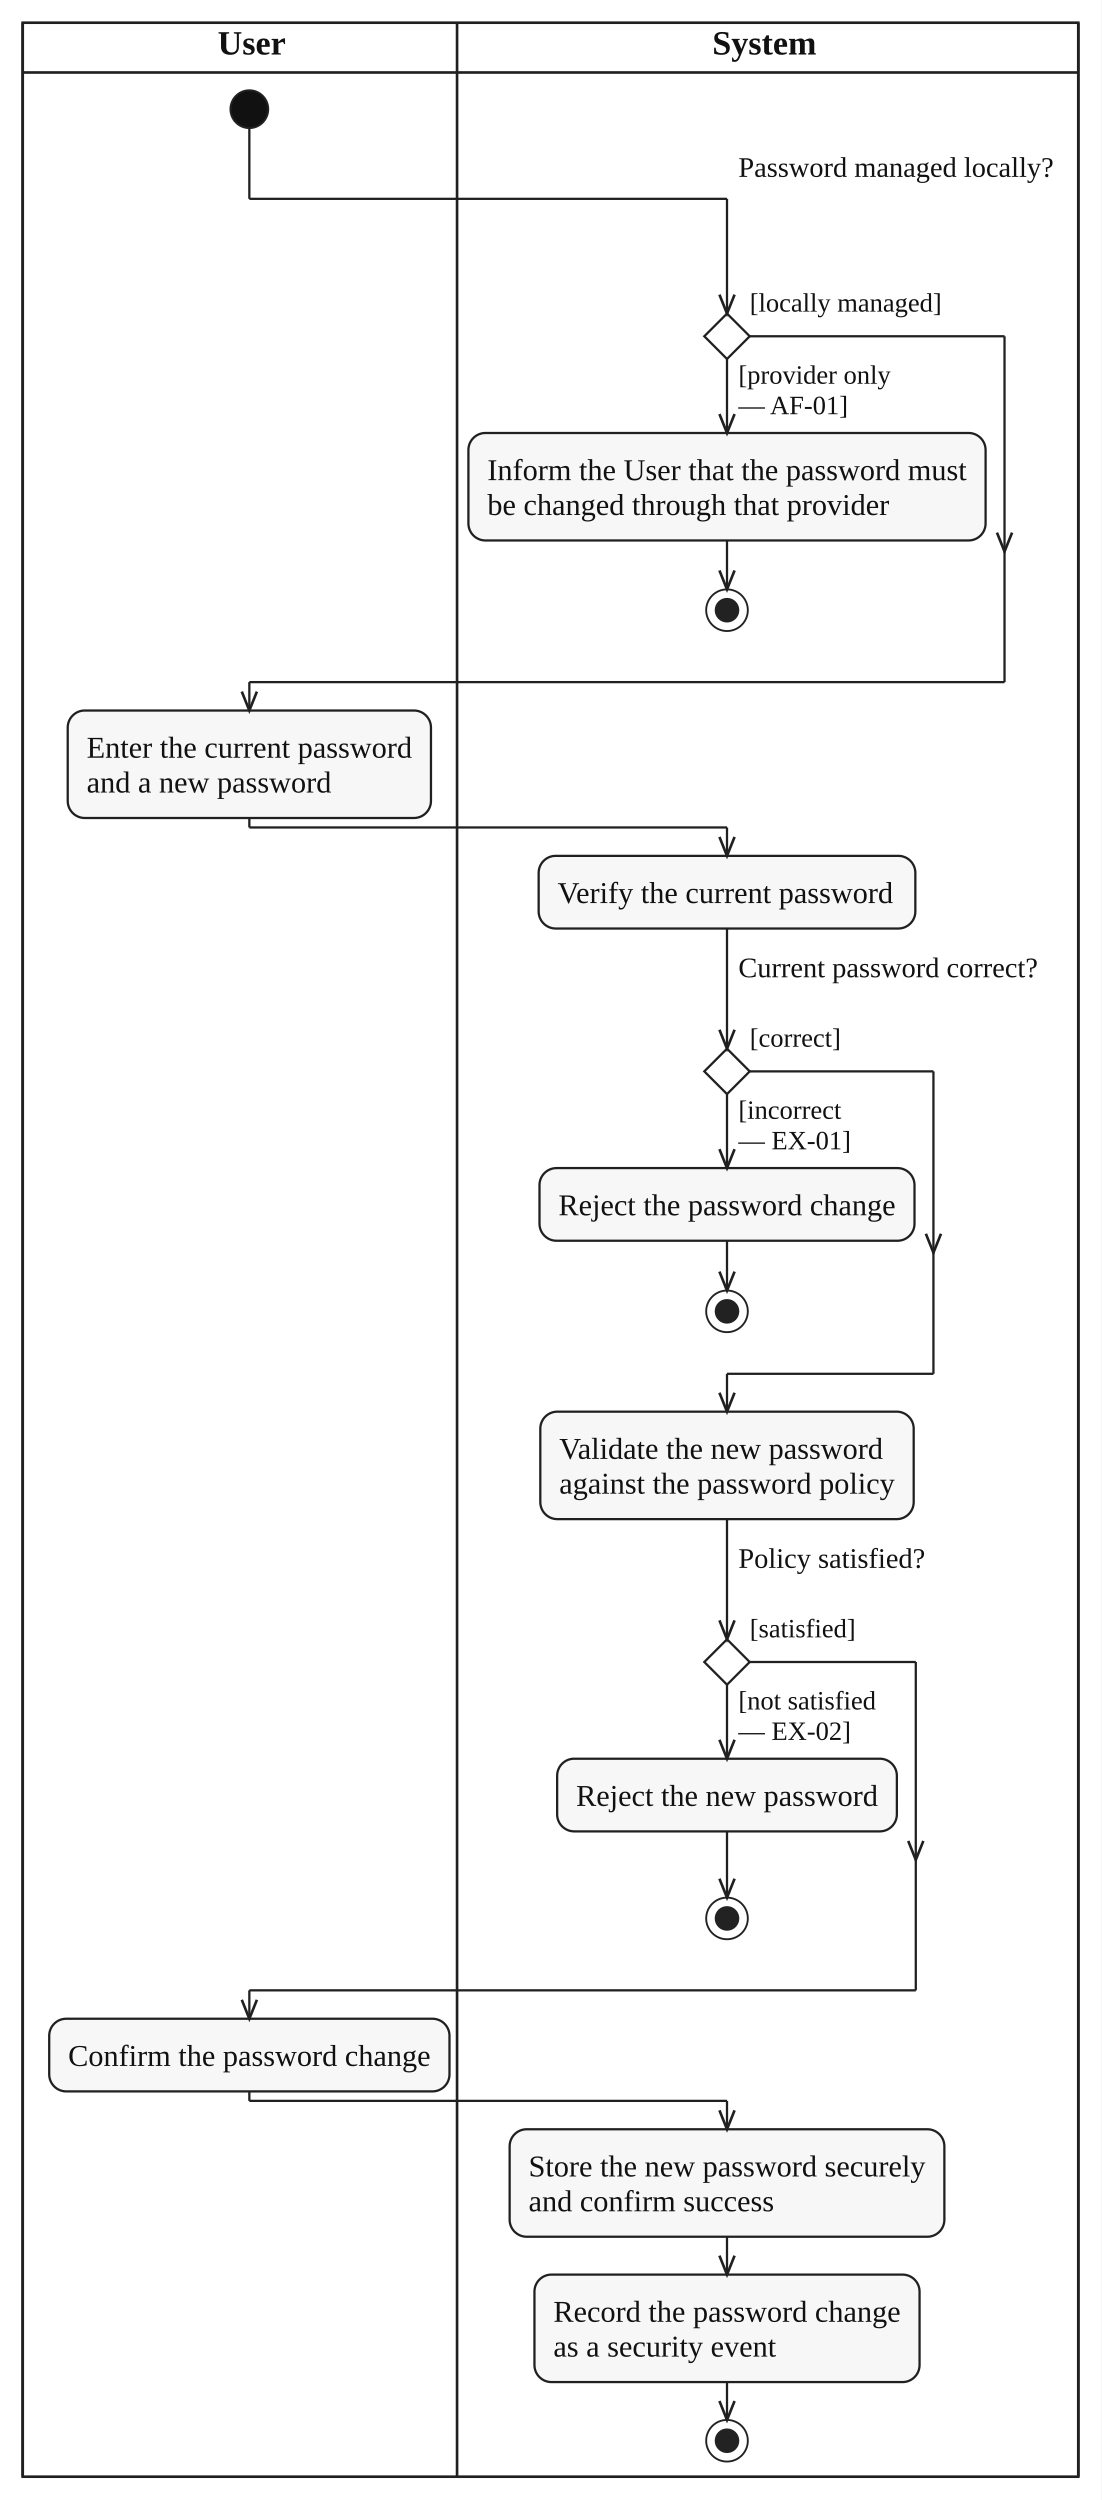
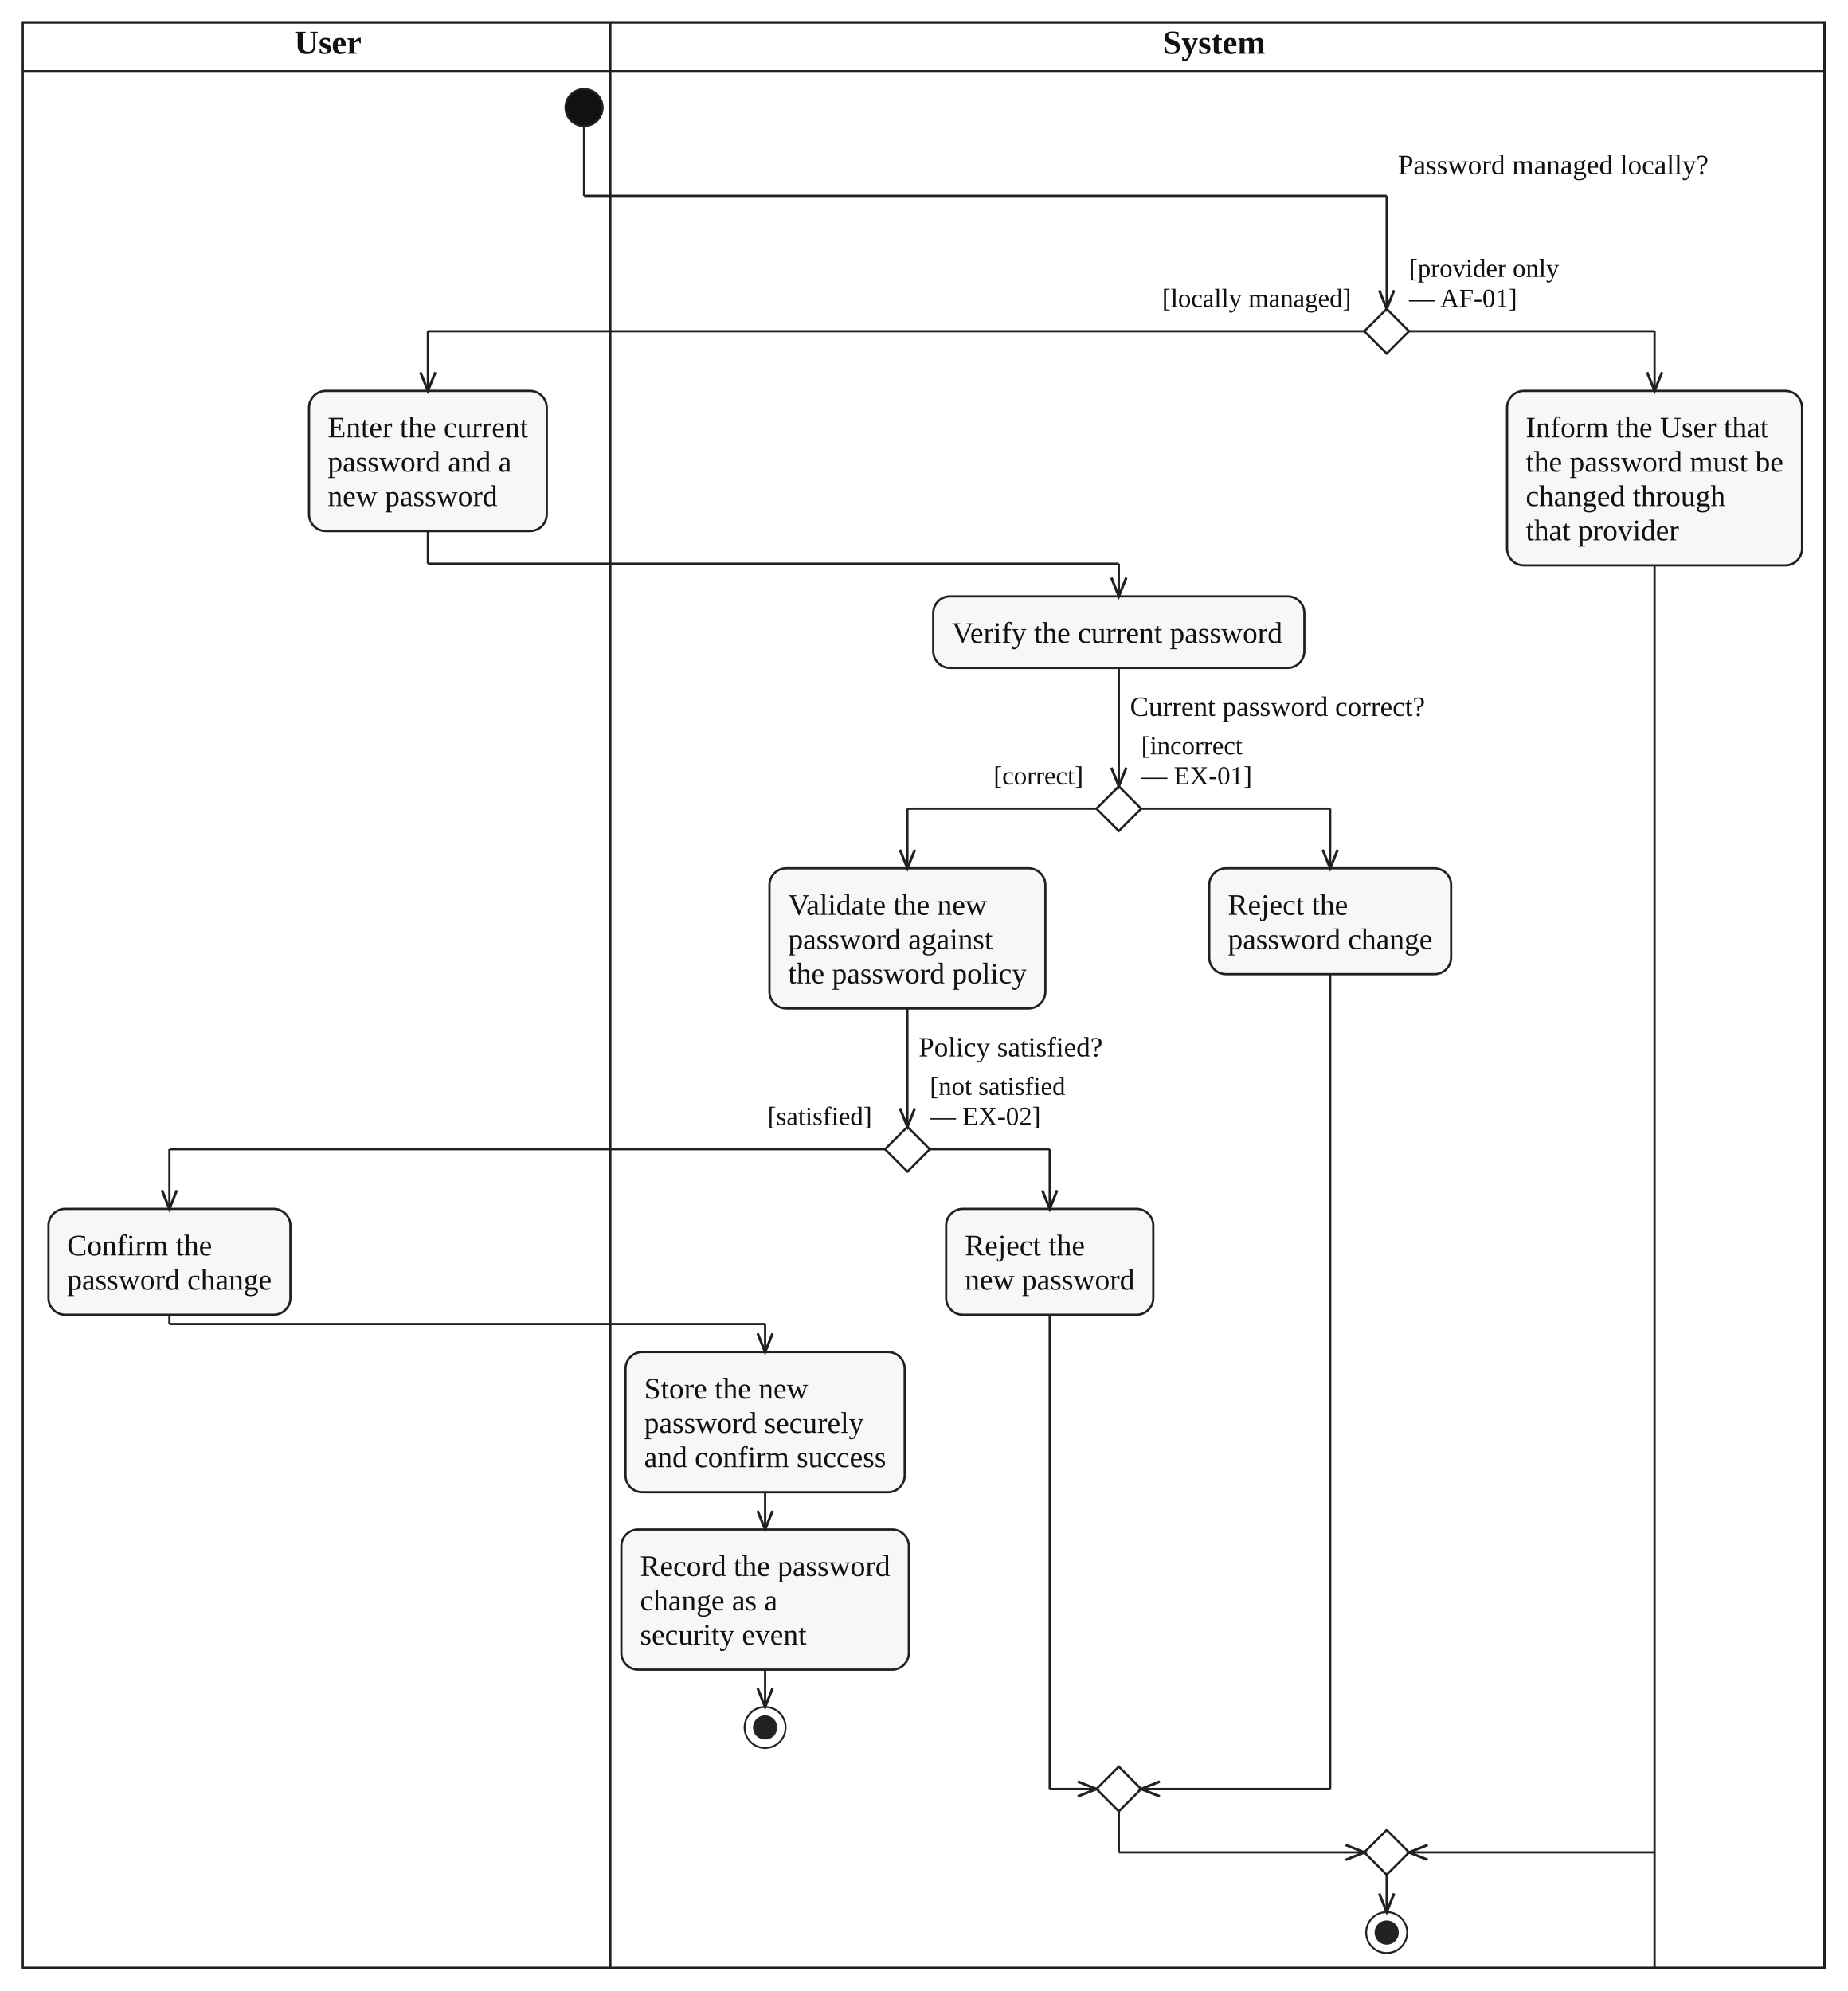
- <svg xmlns="http://www.w3.org/2000/svg" contentStyleType="text/css" height="1321px" preserveAspectRatio="none" style="width:582px;height:1321px;background:#FFFFFF;" version="1.1" viewBox="-5 0.394 582 1321" width="582px" zoomAndPan="magnify" data-pres-formatted="1">
-   <rect id="pres-background" x="-5" y="0.394" width="582" height="1321" fill="#FFFFFF" stroke="none" />
+ <svg xmlns="http://www.w3.org/2000/svg" contentStyleType="text/css" height="1068px" preserveAspectRatio="none" style="width:991px;height:1068px;background:#FFFFFF;" version="1.1" viewBox="-5 0.394 991 1068" width="991px" zoomAndPan="magnify" data-pres-formatted="1">
+   <rect id="pres-background" x="-5" y="0.394" width="991" height="1068" fill="#FFFFFF" stroke="none" />
  <defs />
  <g>
-     <rect fill="#FFFFFF" height="30.698" style="stroke:#FFFFFF;stroke-width:1.0;" width="543.017" x="15" y="12.394" />
-     <ellipse cx="126.754" cy="58.092" fill="#111111" rx="10" ry="10" style="stroke:#222222;stroke-width:1.0;" />
-     <rect fill="#F7F7F7" height="56.797" rx="9" ry="9" style="stroke:#202020;stroke-width:1.2;" width="191.938" x="30.785" y="375.826" />
-     <text fill="#111111" font-family="Times New Roman" font-size="16" lengthAdjust="spacing" textLength="171.938" x="40.785" y="400.764">Enter the current password</text>
-     <text fill="#111111" font-family="Times New Roman" font-size="16" lengthAdjust="spacing" textLength="129.297" x="40.785" y="419.162">and a new password</text>
-     <rect fill="#F7F7F7" height="38.398" rx="9" ry="9" style="stroke:#202020;stroke-width:1.2;" width="211.508" x="21" y="1067.094" />
-     <text fill="#111111" font-family="Times New Roman" font-size="16" lengthAdjust="spacing" textLength="191.508" x="31" y="1092.031">Confirm the password change</text>
-     <line style="stroke:#202020;stroke-width:1.4;" x1="7" x2="7" y1="12.394" y2="1309.086" />
-     <rect fill="#F7F7F7" height="56.797" rx="9" ry="9" style="stroke:#202020;stroke-width:1.2;" width="273.281" x="242.508" y="229.178" />
-     <text fill="#111111" font-family="Times New Roman" font-size="16" lengthAdjust="spacing" textLength="253.281" x="252.508" y="254.115">Inform the User that the password must</text>
-     <text fill="#111111" font-family="Times New Roman" font-size="16" lengthAdjust="spacing" textLength="212.375" x="252.508" y="272.514">be changed through that provider</text>
-     <ellipse cx="379.148" cy="322.826" fill="none" rx="11" ry="11" style="stroke:#222222;stroke-width:1.0;" />
-     <ellipse cx="379.148" cy="322.826" fill="#222222" rx="6" ry="6" style="stroke:#222222;stroke-width:1.0;" />
-     <polygon fill="#FFFFFF" points="379.148,166.079,391.148,178.079,379.148,190.079,367.148,178.079,379.148,166.079" style="stroke:#202020;stroke-width:1.2;" />
-     <text fill="#111111" font-family="Times New Roman" font-size="15" lengthAdjust="spacing" textLength="166.619" x="385.148" y="93.84">Password managed locally?</text>
-     <text fill="#111111" font-family="Times New Roman" font-size="15" lengthAdjust="spacing" textLength="3.75" x="385.148" y="111.089"> </text>
-     <text fill="#111111" font-family="Times New Roman" font-size="15" lengthAdjust="spacing" textLength="3.75" x="385.148" y="128.337"> </text>
-     <text fill="#111111" font-family="Times New Roman" font-size="15" lengthAdjust="spacing" textLength="3.75" x="385.148" y="145.586"> </text>
-     <text fill="#111111" font-family="Times New Roman" font-size="15" lengthAdjust="spacing" textLength="3.75" x="385.148" y="162.834"> </text>
-     <text fill="#111111" font-family="Times New Roman" font-size="14" lengthAdjust="spacing" textLength="87.48" x="385.148" y="203.149">  [provider only</text>
-     <text fill="#111111" font-family="Times New Roman" font-size="14" lengthAdjust="spacing" textLength="65.721" x="385.148" y="219.248">  — AF-01]</text>
-     <text fill="#111111" font-family="Times New Roman" font-size="6" lengthAdjust="spacing" textLength="1.5" x="385.148" y="227.878"> </text>
-     <text fill="#111111" font-family="Times New Roman" font-size="14" lengthAdjust="spacing" textLength="108.452" x="391.148" y="165.051">[locally managed]  </text>
-     <text fill="#111111" font-family="Times New Roman" font-size="6" lengthAdjust="spacing" textLength="1.5" x="391.148" y="173.681"> </text>
-     <rect fill="#F7F7F7" height="38.398" rx="9" ry="9" style="stroke:#202020;stroke-width:1.2;" width="199.047" x="279.625" y="452.623" />
-     <text fill="#111111" font-family="Times New Roman" font-size="16" lengthAdjust="spacing" textLength="179.047" x="289.625" y="477.56">Verify the current password</text>
-     <rect fill="#F7F7F7" height="38.398" rx="9" ry="9" style="stroke:#202020;stroke-width:1.2;" width="198.156" x="280.07" y="617.61" />
-     <text fill="#111111" font-family="Times New Roman" font-size="16" lengthAdjust="spacing" textLength="178.156" x="290.07" y="642.548">Reject the password change</text>
-     <ellipse cx="379.148" cy="693.31" fill="none" rx="11" ry="11" style="stroke:#222222;stroke-width:1.0;" />
-     <ellipse cx="379.148" cy="693.31" fill="#222222" rx="6" ry="6" style="stroke:#222222;stroke-width:1.0;" />
-     <polygon fill="#FFFFFF" points="379.148,554.512,391.148,566.512,379.148,578.512,367.148,566.512,379.148,554.512" style="stroke:#202020;stroke-width:1.2;" />
-     <text fill="#111111" font-family="Times New Roman" font-size="15" lengthAdjust="spacing" textLength="158.269" x="385.148" y="516.77">Current password correct?</text>
-     <text fill="#111111" font-family="Times New Roman" font-size="15" lengthAdjust="spacing" textLength="3.75" x="385.148" y="534.019"> </text>
-     <text fill="#111111" font-family="Times New Roman" font-size="15" lengthAdjust="spacing" textLength="3.75" x="385.148" y="551.267"> </text>
-     <text fill="#111111" font-family="Times New Roman" font-size="14" lengthAdjust="spacing" textLength="61.407" x="385.148" y="591.582">  [incorrect</text>
-     <text fill="#111111" font-family="Times New Roman" font-size="14" lengthAdjust="spacing" textLength="66.486" x="385.148" y="607.681">  — EX-01]</text>
-     <text fill="#111111" font-family="Times New Roman" font-size="6" lengthAdjust="spacing" textLength="1.5" x="385.148" y="616.311"> </text>
-     <text fill="#111111" font-family="Times New Roman" font-size="14" lengthAdjust="spacing" textLength="55.18" x="391.148" y="553.483">[correct]  </text>
-     <text fill="#111111" font-family="Times New Roman" font-size="6" lengthAdjust="spacing" textLength="1.5" x="391.148" y="562.113"> </text>
-     <rect fill="#F7F7F7" height="56.797" rx="9" ry="9" style="stroke:#202020;stroke-width:1.2;" width="197.297" x="280.5" y="746.31" />
-     <text fill="#111111" font-family="Times New Roman" font-size="16" lengthAdjust="spacing" textLength="172.836" x="290.5" y="771.247">Validate the new password</text>
-     <text fill="#111111" font-family="Times New Roman" font-size="16" lengthAdjust="spacing" textLength="177.297" x="290.5" y="789.645">against the password policy</text>
-     <rect fill="#F7F7F7" height="38.398" rx="9" ry="9" style="stroke:#202020;stroke-width:1.2;" width="179.508" x="289.394" y="929.695" />
-     <text fill="#111111" font-family="Times New Roman" font-size="16" lengthAdjust="spacing" textLength="159.508" x="299.394" y="954.633">Reject the new password</text>
-     <ellipse cx="379.148" cy="1014.094" fill="none" rx="11" ry="11" style="stroke:#222222;stroke-width:1.0;" />
-     <ellipse cx="379.148" cy="1014.094" fill="#222222" rx="6" ry="6" style="stroke:#222222;stroke-width:1.0;" />
-     <polygon fill="#FFFFFF" points="379.148,866.597,391.148,878.597,379.148,890.597,367.148,878.597,379.148,866.597" style="stroke:#202020;stroke-width:1.2;" />
-     <text fill="#111111" font-family="Times New Roman" font-size="15" lengthAdjust="spacing" textLength="98.731" x="385.148" y="828.855">Policy satisfied?</text>
-     <text fill="#111111" font-family="Times New Roman" font-size="15" lengthAdjust="spacing" textLength="3.75" x="385.148" y="846.104"> </text>
-     <text fill="#111111" font-family="Times New Roman" font-size="15" lengthAdjust="spacing" textLength="3.75" x="385.148" y="863.352"> </text>
-     <text fill="#111111" font-family="Times New Roman" font-size="14" lengthAdjust="spacing" textLength="79.707" x="385.148" y="903.667">  [not satisfied</text>
-     <text fill="#111111" font-family="Times New Roman" font-size="14" lengthAdjust="spacing" textLength="66.486" x="385.148" y="919.766">  — EX-02]</text>
-     <text fill="#111111" font-family="Times New Roman" font-size="6" lengthAdjust="spacing" textLength="1.5" x="385.148" y="928.395"> </text>
-     <text fill="#111111" font-family="Times New Roman" font-size="14" lengthAdjust="spacing" textLength="62.98" x="391.148" y="865.568">[satisfied]  </text>
-     <text fill="#111111" font-family="Times New Roman" font-size="6" lengthAdjust="spacing" textLength="1.5" x="391.148" y="874.198"> </text>
-     <rect fill="#F7F7F7" height="56.797" rx="9" ry="9" style="stroke:#202020;stroke-width:1.2;" width="229.719" x="264.289" y="1125.492" />
-     <text fill="#111111" font-family="Times New Roman" font-size="16" lengthAdjust="spacing" textLength="209.719" x="274.289" y="1150.43">Store the new password securely</text>
-     <text fill="#111111" font-family="Times New Roman" font-size="16" lengthAdjust="spacing" textLength="129.734" x="274.289" y="1168.828">and confirm success</text>
-     <rect fill="#F7F7F7" height="56.797" rx="9" ry="9" style="stroke:#202020;stroke-width:1.2;" width="203.492" x="277.402" y="1202.289" />
-     <text fill="#111111" font-family="Times New Roman" font-size="16" lengthAdjust="spacing" textLength="183.492" x="287.402" y="1227.227">Record the password change</text>
-     <text fill="#111111" font-family="Times New Roman" font-size="16" lengthAdjust="spacing" textLength="117.727" x="287.402" y="1245.625">as a security event</text>
-     <ellipse cx="379.148" cy="1290.086" fill="none" rx="11" ry="11" style="stroke:#222222;stroke-width:1.0;" />
-     <ellipse cx="379.148" cy="1290.086" fill="#222222" rx="6" ry="6" style="stroke:#222222;stroke-width:1.0;" />
-     <line style="stroke:#202020;stroke-width:1.4;" x1="236.508" x2="236.508" y1="12.394" y2="1309.086" />
-     <line style="stroke:#202020;stroke-width:1.4;" x1="564.767" x2="564.767" y1="12.394" y2="1309.086" />
-     <line style="stroke:#202020;stroke-width:1.2;" x1="379.148" x2="379.148" y1="285.975" y2="311.826" />
-     <polyline points="375.148,301.826 379.148,311.826 383.148,301.826" fill="none" stroke="#202020" stroke-width="1.4" stroke-linejoin="miter" stroke-linecap="butt" class="open-arrowhead" />
-     <line style="stroke:#202020;stroke-width:1.2;" x1="379.148" x2="379.148" y1="190.079" y2="229.178" />
-     <polyline points="375.148,219.178 379.148,229.178 383.148,219.178" fill="none" stroke="#202020" stroke-width="1.4" stroke-linejoin="miter" stroke-linecap="butt" class="open-arrowhead" />
-     <line style="stroke:#202020;stroke-width:1.2;" x1="391.148" x2="525.789" y1="178.079" y2="178.079" />
-     <polyline points="521.789,281.826 525.789,291.826 529.789,281.826" fill="none" stroke="#202020" stroke-width="1.4" stroke-linejoin="miter" stroke-linecap="butt" class="open-arrowhead" />
-     <line style="stroke:#202020;stroke-width:1.2;" x1="525.789" x2="525.789" y1="178.079" y2="360.826" />
-     <line style="stroke:#202020;stroke-width:1.2;" x1="525.789" x2="126.754" y1="360.826" y2="360.826" />
-     <line style="stroke:#202020;stroke-width:1.2;" x1="126.754" x2="126.754" y1="360.826" y2="375.826" />
-     <polyline points="122.754,365.826 126.754,375.826 130.754,365.826" fill="none" stroke="#202020" stroke-width="1.4" stroke-linejoin="miter" stroke-linecap="butt" class="open-arrowhead" />
-     <line style="stroke:#202020;stroke-width:1.2;" x1="379.148" x2="379.148" y1="656.009" y2="682.31" />
-     <polyline points="375.148,672.31 379.148,682.31 383.148,672.31" fill="none" stroke="#202020" stroke-width="1.4" stroke-linejoin="miter" stroke-linecap="butt" class="open-arrowhead" />
-     <line style="stroke:#202020;stroke-width:1.2;" x1="379.148" x2="379.148" y1="578.512" y2="617.61" />
-     <polyline points="375.148,607.61 379.148,617.61 383.148,607.61" fill="none" stroke="#202020" stroke-width="1.4" stroke-linejoin="miter" stroke-linecap="butt" class="open-arrowhead" />
-     <line style="stroke:#202020;stroke-width:1.2;" x1="391.148" x2="488.227" y1="566.512" y2="566.512" />
-     <polyline points="484.227,652.31 488.227,662.31 492.227,652.31" fill="none" stroke="#202020" stroke-width="1.4" stroke-linejoin="miter" stroke-linecap="butt" class="open-arrowhead" />
-     <line style="stroke:#202020;stroke-width:1.2;" x1="488.227" x2="488.227" y1="566.512" y2="726.31" />
-     <line style="stroke:#202020;stroke-width:1.2;" x1="488.227" x2="379.148" y1="726.31" y2="726.31" />
-     <line style="stroke:#202020;stroke-width:1.2;" x1="379.148" x2="379.148" y1="726.31" y2="746.31" />
-     <polyline points="375.148,736.31 379.148,746.31 383.148,736.31" fill="none" stroke="#202020" stroke-width="1.4" stroke-linejoin="miter" stroke-linecap="butt" class="open-arrowhead" />
-     <line style="stroke:#202020;stroke-width:1.2;" x1="379.148" x2="379.148" y1="491.022" y2="554.512" />
-     <polyline points="375.148,544.512 379.148,554.512 383.148,544.512" fill="none" stroke="#202020" stroke-width="1.4" stroke-linejoin="miter" stroke-linecap="butt" class="open-arrowhead" />
-     <line style="stroke:#202020;stroke-width:1.2;" x1="379.148" x2="379.148" y1="968.094" y2="1003.094" />
-     <polyline points="375.148,993.094 379.148,1003.094 383.148,993.094" fill="none" stroke="#202020" stroke-width="1.4" stroke-linejoin="miter" stroke-linecap="butt" class="open-arrowhead" />
-     <line style="stroke:#202020;stroke-width:1.2;" x1="379.148" x2="379.148" y1="890.597" y2="929.695" />
-     <polyline points="375.148,919.695 379.148,929.695 383.148,919.695" fill="none" stroke="#202020" stroke-width="1.4" stroke-linejoin="miter" stroke-linecap="butt" class="open-arrowhead" />
-     <line style="stroke:#202020;stroke-width:1.2;" x1="391.148" x2="478.902" y1="878.597" y2="878.597" />
-     <polyline points="474.902,973.144 478.902,983.144 482.902,973.144" fill="none" stroke="#202020" stroke-width="1.4" stroke-linejoin="miter" stroke-linecap="butt" class="open-arrowhead" />
-     <line style="stroke:#202020;stroke-width:1.2;" x1="478.902" x2="478.902" y1="878.597" y2="1052.094" />
-     <line style="stroke:#202020;stroke-width:1.2;" x1="478.902" x2="126.754" y1="1052.094" y2="1052.094" />
-     <line style="stroke:#202020;stroke-width:1.2;" x1="126.754" x2="126.754" y1="1052.094" y2="1067.094" />
-     <polyline points="122.754,1057.094 126.754,1067.094 130.754,1057.094" fill="none" stroke="#202020" stroke-width="1.4" stroke-linejoin="miter" stroke-linecap="butt" class="open-arrowhead" />
-     <line style="stroke:#202020;stroke-width:1.2;" x1="379.148" x2="379.148" y1="803.106" y2="866.597" />
-     <polyline points="375.148,856.597 379.148,866.597 383.148,856.597" fill="none" stroke="#202020" stroke-width="1.4" stroke-linejoin="miter" stroke-linecap="butt" class="open-arrowhead" />
-     <line style="stroke:#202020;stroke-width:1.2;" x1="379.148" x2="379.148" y1="1182.289" y2="1202.289" />
-     <polyline points="375.148,1192.289 379.148,1202.289 383.148,1192.289" fill="none" stroke="#202020" stroke-width="1.4" stroke-linejoin="miter" stroke-linecap="butt" class="open-arrowhead" />
-     <line style="stroke:#202020;stroke-width:1.2;" x1="379.148" x2="379.148" y1="1259.086" y2="1279.086" />
-     <polyline points="375.148,1269.086 379.148,1279.086 383.148,1269.086" fill="none" stroke="#202020" stroke-width="1.4" stroke-linejoin="miter" stroke-linecap="butt" class="open-arrowhead" />
-     <line style="stroke:#202020;stroke-width:1.2;" x1="126.754" x2="126.754" y1="68.092" y2="105.458" />
-     <line style="stroke:#202020;stroke-width:1.2;" x1="126.754" x2="379.148" y1="105.458" y2="105.458" />
-     <line style="stroke:#202020;stroke-width:1.2;" x1="379.148" x2="379.148" y1="105.458" y2="166.079" />
-     <polyline points="375.148,156.079 379.148,166.079 383.148,156.079" fill="none" stroke="#202020" stroke-width="1.4" stroke-linejoin="miter" stroke-linecap="butt" class="open-arrowhead" />
-     <line style="stroke:#202020;stroke-width:1.2;" x1="126.754" x2="126.754" y1="432.623" y2="437.623" />
-     <line style="stroke:#202020;stroke-width:1.2;" x1="126.754" x2="379.148" y1="437.623" y2="437.623" />
-     <line style="stroke:#202020;stroke-width:1.2;" x1="379.148" x2="379.148" y1="437.623" y2="452.623" />
-     <polyline points="375.148,442.623 379.148,452.623 383.148,442.623" fill="none" stroke="#202020" stroke-width="1.4" stroke-linejoin="miter" stroke-linecap="butt" class="open-arrowhead" />
-     <line style="stroke:#202020;stroke-width:1.2;" x1="126.754" x2="126.754" y1="1105.492" y2="1110.492" />
-     <line style="stroke:#202020;stroke-width:1.2;" x1="126.754" x2="379.148" y1="1110.492" y2="1110.492" />
-     <line style="stroke:#202020;stroke-width:1.2;" x1="379.148" x2="379.148" y1="1110.492" y2="1125.492" />
-     <polyline points="375.148,1115.492 379.148,1125.492 383.148,1115.492" fill="none" stroke="#202020" stroke-width="1.4" stroke-linejoin="miter" stroke-linecap="butt" class="open-arrowhead" />
-     <text fill="#111111" font-family="Times New Roman" font-size="18" font-weight="bold" lengthAdjust="spacing" textLength="35.982" x="110.013" y="29.198">User</text>
-     <text fill="#111111" font-family="Times New Roman" font-size="7" font-weight="bold" lengthAdjust="spacing" textLength="1.75" x="105.513" y="39.627"> </text>
-     <text fill="#111111" font-family="Times New Roman" font-size="18" font-weight="bold" lengthAdjust="spacing" textLength="54.993" x="371.391" y="29.198">System</text>
-     <text fill="#111111" font-family="Times New Roman" font-size="7" font-weight="bold" lengthAdjust="spacing" textLength="1.75" x="366.891" y="39.627"> </text>
+     <rect fill="#FFFFFF" height="30.698" style="stroke:#FFFFFF;stroke-width:1.0;" width="951.719" x="15" y="12.394" />
+     <ellipse cx="308.242" cy="58.092" fill="#111111" rx="10" ry="10" style="stroke:#222222;stroke-width:1.0;" />
+     <rect fill="#F7F7F7" height="75.195" rx="9" ry="9" style="stroke:#202020;stroke-width:1.2;" width="127.5" x="160.742" y="210.079" />
+     <text fill="#111111" font-family="Times New Roman" font-size="16" lengthAdjust="spacing" textLength="107.5" x="170.742" y="235.017">Enter the current</text>
+     <text fill="#111111" font-family="Times New Roman" font-size="16" lengthAdjust="spacing" textLength="98.641" x="170.742" y="253.415">password and a</text>
+     <text fill="#111111" font-family="Times New Roman" font-size="16" lengthAdjust="spacing" textLength="91.094" x="170.742" y="271.813">new password</text>
+     <rect fill="#F7F7F7" height="56.797" rx="9" ry="9" style="stroke:#202020;stroke-width:1.2;" width="129.742" x="21" y="648.849" />
+     <text fill="#111111" font-family="Times New Roman" font-size="16" lengthAdjust="spacing" textLength="77.766" x="31" y="673.786">Confirm the</text>
+     <text fill="#111111" font-family="Times New Roman" font-size="16" lengthAdjust="spacing" textLength="109.742" x="31" y="692.185">password change</text>
+     <line style="stroke:#202020;stroke-width:1.4;" x1="7" x2="7" y1="12.394" y2="1056.036" />
+     <polygon fill="#FFFFFF" points="738.696,166.079,750.696,178.079,738.696,190.079,726.696,178.079,738.696,166.079" style="stroke:#202020;stroke-width:1.2;" />
+     <text fill="#111111" font-family="Times New Roman" font-size="15" lengthAdjust="spacing" textLength="166.619" x="744.696" y="93.84">Password managed locally?</text>
+     <text fill="#111111" font-family="Times New Roman" font-size="15" lengthAdjust="spacing" textLength="3.75" x="744.696" y="111.089"> </text>
+     <text fill="#111111" font-family="Times New Roman" font-size="15" lengthAdjust="spacing" textLength="3.75" x="744.696" y="128.337"> </text>
+     <text fill="#111111" font-family="Times New Roman" font-size="15" lengthAdjust="spacing" textLength="3.75" x="744.696" y="145.586"> </text>
+     <text fill="#111111" font-family="Times New Roman" font-size="15" lengthAdjust="spacing" textLength="3.75" x="744.696" y="162.834"> </text>
+     <text fill="#111111" font-family="Times New Roman" font-size="14" lengthAdjust="spacing" textLength="108.452" x="618.244" y="165.051">[locally managed]  </text>
+     <text fill="#111111" font-family="Times New Roman" font-size="6" lengthAdjust="spacing" textLength="1.5" x="618.244" y="173.681"> </text>
+     <text fill="#111111" font-family="Times New Roman" font-size="14" lengthAdjust="spacing" textLength="87.48" x="750.696" y="148.952">  [provider only</text>
+     <text fill="#111111" font-family="Times New Roman" font-size="14" lengthAdjust="spacing" textLength="65.721" x="750.696" y="165.051">  — AF-01]</text>
+     <text fill="#111111" font-family="Times New Roman" font-size="6" lengthAdjust="spacing" textLength="1.5" x="750.696" y="173.681"> </text>
+     <rect fill="#F7F7F7" height="38.398" rx="9" ry="9" style="stroke:#202020;stroke-width:1.2;" width="199.047" x="495.502" y="320.274" />
+     <text fill="#111111" font-family="Times New Roman" font-size="16" lengthAdjust="spacing" textLength="179.047" x="505.502" y="345.212">Verify the current password</text>
+     <polygon fill="#FFFFFF" points="595.025,422.163,607.025,434.163,595.025,446.163,583.025,434.163,595.025,422.163" style="stroke:#202020;stroke-width:1.2;" />
+     <text fill="#111111" font-family="Times New Roman" font-size="15" lengthAdjust="spacing" textLength="158.269" x="601.025" y="384.421">Current password correct?</text>
+     <text fill="#111111" font-family="Times New Roman" font-size="15" lengthAdjust="spacing" textLength="3.75" x="601.025" y="401.67"> </text>
+     <text fill="#111111" font-family="Times New Roman" font-size="15" lengthAdjust="spacing" textLength="3.75" x="601.025" y="418.918"> </text>
+     <text fill="#111111" font-family="Times New Roman" font-size="14" lengthAdjust="spacing" textLength="55.18" x="527.846" y="421.135">[correct]  </text>
+     <text fill="#111111" font-family="Times New Roman" font-size="6" lengthAdjust="spacing" textLength="1.5" x="527.846" y="429.765"> </text>
+     <text fill="#111111" font-family="Times New Roman" font-size="14" lengthAdjust="spacing" textLength="61.407" x="607.025" y="405.036">  [incorrect</text>
+     <text fill="#111111" font-family="Times New Roman" font-size="14" lengthAdjust="spacing" textLength="66.486" x="607.025" y="421.135">  — EX-01]</text>
+     <text fill="#111111" font-family="Times New Roman" font-size="6" lengthAdjust="spacing" textLength="1.5" x="607.025" y="429.765"> </text>
+     <rect fill="#F7F7F7" height="75.195" rx="9" ry="9" style="stroke:#202020;stroke-width:1.2;" width="147.977" x="407.668" y="466.163" />
+     <text fill="#111111" font-family="Times New Roman" font-size="16" lengthAdjust="spacing" textLength="108.398" x="417.668" y="491.101">Validate the new</text>
+     <text fill="#111111" font-family="Times New Roman" font-size="16" lengthAdjust="spacing" textLength="109.758" x="417.668" y="509.499">password against</text>
+     <text fill="#111111" font-family="Times New Roman" font-size="16" lengthAdjust="spacing" textLength="127.977" x="417.668" y="527.898">the password policy</text>
+     <polygon fill="#FFFFFF" points="481.656,604.849,493.656,616.849,481.656,628.849,469.656,616.849,481.656,604.849" style="stroke:#202020;stroke-width:1.2;" />
+     <text fill="#111111" font-family="Times New Roman" font-size="15" lengthAdjust="spacing" textLength="98.731" x="487.656" y="567.107">Policy satisfied?</text>
+     <text fill="#111111" font-family="Times New Roman" font-size="15" lengthAdjust="spacing" textLength="3.75" x="487.656" y="584.356"> </text>
+     <text fill="#111111" font-family="Times New Roman" font-size="15" lengthAdjust="spacing" textLength="3.75" x="487.656" y="601.604"> </text>
+     <text fill="#111111" font-family="Times New Roman" font-size="14" lengthAdjust="spacing" textLength="62.98" x="406.677" y="603.82">[satisfied]  </text>
+     <text fill="#111111" font-family="Times New Roman" font-size="6" lengthAdjust="spacing" textLength="1.5" x="406.677" y="612.45"> </text>
+     <text fill="#111111" font-family="Times New Roman" font-size="14" lengthAdjust="spacing" textLength="79.707" x="493.656" y="587.722">  [not satisfied</text>
+     <text fill="#111111" font-family="Times New Roman" font-size="14" lengthAdjust="spacing" textLength="66.486" x="493.656" y="603.82">  — EX-02]</text>
+     <text fill="#111111" font-family="Times New Roman" font-size="6" lengthAdjust="spacing" textLength="1.5" x="493.656" y="612.45"> </text>
+     <rect fill="#F7F7F7" height="75.195" rx="9" ry="9" style="stroke:#202020;stroke-width:1.2;" width="149.734" x="330.469" y="725.645" />
+     <text fill="#111111" font-family="Times New Roman" font-size="16" lengthAdjust="spacing" textLength="87.977" x="340.469" y="750.583">Store the new</text>
+     <text fill="#111111" font-family="Times New Roman" font-size="16" lengthAdjust="spacing" textLength="117.742" x="340.469" y="768.981">password securely</text>
+     <text fill="#111111" font-family="Times New Roman" font-size="16" lengthAdjust="spacing" textLength="129.734" x="340.469" y="787.38">and confirm success</text>
+     <rect fill="#F7F7F7" height="75.195" rx="9" ry="9" style="stroke:#202020;stroke-width:1.2;" width="154.188" x="328.242" y="820.841" />
+     <text fill="#111111" font-family="Times New Roman" font-size="16" lengthAdjust="spacing" textLength="134.188" x="338.242" y="845.778">Record the password</text>
+     <text fill="#111111" font-family="Times New Roman" font-size="16" lengthAdjust="spacing" textLength="73.734" x="338.242" y="864.177">change as a</text>
+     <text fill="#111111" font-family="Times New Roman" font-size="16" lengthAdjust="spacing" textLength="89.297" x="338.242" y="882.575">security event</text>
+     <ellipse cx="405.336" cy="927.036" fill="none" rx="11" ry="11" style="stroke:#222222;stroke-width:1.0;" />
+     <ellipse cx="405.336" cy="927.036" fill="#222222" rx="6" ry="6" style="stroke:#222222;stroke-width:1.0;" />
+     <rect fill="#F7F7F7" height="56.797" rx="9" ry="9" style="stroke:#202020;stroke-width:1.2;" width="111.094" x="502.43" y="648.849" />
+     <text fill="#111111" font-family="Times New Roman" font-size="16" lengthAdjust="spacing" textLength="64.414" x="512.43" y="673.786">Reject the</text>
+     <text fill="#111111" font-family="Times New Roman" font-size="16" lengthAdjust="spacing" textLength="91.094" x="512.43" y="692.185">new password</text>
+     <rect fill="#F7F7F7" height="56.797" rx="9" ry="9" style="stroke:#202020;stroke-width:1.2;" width="129.742" x="643.523" y="466.163" />
+     <text fill="#111111" font-family="Times New Roman" font-size="16" lengthAdjust="spacing" textLength="64.414" x="653.523" y="491.101">Reject the</text>
+     <text fill="#111111" font-family="Times New Roman" font-size="16" lengthAdjust="spacing" textLength="109.742" x="653.523" y="509.499">password change</text>
+     <polygon fill="#FFFFFF" points="595.025,948.036,607.025,960.036,595.025,972.036,583.025,960.036,595.025,948.036" style="stroke:#202020;stroke-width:1.2;" />
+     <rect fill="#F7F7F7" height="93.594" rx="9" ry="9" style="stroke:#202020;stroke-width:1.2;" width="158.203" x="803.266" y="210.079" />
+     <text fill="#111111" font-family="Times New Roman" font-size="16" lengthAdjust="spacing" textLength="130.18" x="813.266" y="235.017">Inform the User that</text>
+     <text fill="#111111" font-family="Times New Roman" font-size="16" lengthAdjust="spacing" textLength="138.203" x="813.266" y="253.415">the password must be</text>
+     <text fill="#111111" font-family="Times New Roman" font-size="16" lengthAdjust="spacing" textLength="107.078" x="813.266" y="271.813">changed through</text>
+     <text fill="#111111" font-family="Times New Roman" font-size="16" lengthAdjust="spacing" textLength="82.195" x="813.266" y="290.212">that provider</text>
+     <polygon fill="#FFFFFF" points="738.696,982.036,750.696,994.036,738.696,1006.036,726.696,994.036,738.696,982.036" style="stroke:#202020;stroke-width:1.2;" />
+     <ellipse cx="738.696" cy="1037.036" fill="none" rx="11" ry="11" style="stroke:#222222;stroke-width:1.0;" />
+     <ellipse cx="738.696" cy="1037.036" fill="#222222" rx="6" ry="6" style="stroke:#222222;stroke-width:1.0;" />
+     <line style="stroke:#202020;stroke-width:1.4;" x1="322.242" x2="322.242" y1="12.394" y2="1056.036" />
+     <line style="stroke:#202020;stroke-width:1.4;" x1="973.469" x2="973.469" y1="12.394" y2="1056.036" />
+     <line style="stroke:#202020;stroke-width:1.2;" x1="405.336" x2="405.336" y1="800.841" y2="820.841" />
+     <polyline points="401.336,810.841 405.336,820.841 409.336,810.841" fill="none" stroke="#202020" stroke-width="1.4" stroke-linejoin="miter" stroke-linecap="butt" class="open-arrowhead" />
+     <line style="stroke:#202020;stroke-width:1.2;" x1="405.336" x2="405.336" y1="896.036" y2="916.036" />
+     <polyline points="401.336,906.036 405.336,916.036 409.336,906.036" fill="none" stroke="#202020" stroke-width="1.4" stroke-linejoin="miter" stroke-linecap="butt" class="open-arrowhead" />
+     <line style="stroke:#202020;stroke-width:1.2;" x1="493.656" x2="557.977" y1="616.849" y2="616.849" />
+     <line style="stroke:#202020;stroke-width:1.2;" x1="557.977" x2="557.977" y1="616.849" y2="648.849" />
+     <polyline points="553.977,638.849 557.977,648.849 561.977,638.849" fill="none" stroke="#202020" stroke-width="1.4" stroke-linejoin="miter" stroke-linecap="butt" class="open-arrowhead" />
+     <line style="stroke:#202020;stroke-width:1.2;" x1="557.977" x2="557.977" y1="705.645" y2="960.036" />
+     <line style="stroke:#202020;stroke-width:1.2;" x1="557.977" x2="583.025" y1="960.036" y2="960.036" />
+     <polyline points="573.025,956.036 583.025,960.036 573.025,964.036" fill="none" stroke="#202020" stroke-width="1.4" stroke-linejoin="miter" stroke-linecap="butt" class="open-arrowhead" />
+     <line style="stroke:#202020;stroke-width:1.2;" x1="481.656" x2="481.656" y1="541.358" y2="604.849" />
+     <polyline points="477.656,594.849 481.656,604.849 485.656,594.849" fill="none" stroke="#202020" stroke-width="1.4" stroke-linejoin="miter" stroke-linecap="butt" class="open-arrowhead" />
+     <line style="stroke:#202020;stroke-width:1.2;" x1="583.025" x2="481.656" y1="434.163" y2="434.163" />
+     <line style="stroke:#202020;stroke-width:1.2;" x1="481.656" x2="481.656" y1="434.163" y2="466.163" />
+     <polyline points="477.656,456.163 481.656,466.163 485.656,456.163" fill="none" stroke="#202020" stroke-width="1.4" stroke-linejoin="miter" stroke-linecap="butt" class="open-arrowhead" />
+     <line style="stroke:#202020;stroke-width:1.2;" x1="607.025" x2="708.394" y1="434.163" y2="434.163" />
+     <line style="stroke:#202020;stroke-width:1.2;" x1="708.394" x2="708.394" y1="434.163" y2="466.163" />
+     <polyline points="704.394,456.163 708.394,466.163 712.394,456.163" fill="none" stroke="#202020" stroke-width="1.4" stroke-linejoin="miter" stroke-linecap="butt" class="open-arrowhead" />
+     <line style="stroke:#202020;stroke-width:1.2;" x1="708.394" x2="708.394" y1="522.96" y2="960.036" />
+     <line style="stroke:#202020;stroke-width:1.2;" x1="708.394" x2="607.025" y1="960.036" y2="960.036" />
+     <polyline points="617.025,956.036 607.025,960.036 617.025,964.036" fill="none" stroke="#202020" stroke-width="1.4" stroke-linejoin="miter" stroke-linecap="butt" class="open-arrowhead" />
+     <line style="stroke:#202020;stroke-width:1.2;" x1="595.025" x2="595.025" y1="358.673" y2="422.163" />
+     <polyline points="591.025,412.163 595.025,422.163 599.025,412.163" fill="none" stroke="#202020" stroke-width="1.4" stroke-linejoin="miter" stroke-linecap="butt" class="open-arrowhead" />
+     <line style="stroke:#202020;stroke-width:1.2;" x1="750.696" x2="882.367" y1="178.079" y2="178.079" />
+     <line style="stroke:#202020;stroke-width:1.2;" x1="882.367" x2="882.367" y1="178.079" y2="210.079" />
+     <polyline points="878.367,200.079 882.367,210.079 886.367,200.079" fill="none" stroke="#202020" stroke-width="1.4" stroke-linejoin="miter" stroke-linecap="butt" class="open-arrowhead" />
+     <line style="stroke:#202020;stroke-width:1.2;" x1="595.025" x2="595.025" y1="972.036" y2="994.036" />
+     <line style="stroke:#202020;stroke-width:1.2;" x1="595.025" x2="726.696" y1="994.036" y2="994.036" />
+     <polyline points="716.696,990.036 726.696,994.036 716.696,998.036" fill="none" stroke="#202020" stroke-width="1.4" stroke-linejoin="miter" stroke-linecap="butt" class="open-arrowhead" />
+     <line style="stroke:#202020;stroke-width:1.2;" x1="882.367" x2="882.367" y1="303.673" y2="1056.036" />
+     <line style="stroke:#202020;stroke-width:1.2;" x1="882.367" x2="750.696" y1="994.036" y2="994.036" />
+     <polyline points="760.696,990.036 750.696,994.036 760.696,998.036" fill="none" stroke="#202020" stroke-width="1.4" stroke-linejoin="miter" stroke-linecap="butt" class="open-arrowhead" />
+     <line style="stroke:#202020;stroke-width:1.2;" x1="738.696" x2="738.696" y1="1006.036" y2="1026.036" />
+     <polyline points="734.696,1016.036 738.696,1026.036 742.696,1016.036" fill="none" stroke="#202020" stroke-width="1.4" stroke-linejoin="miter" stroke-linecap="butt" class="open-arrowhead" />
+     <line style="stroke:#202020;stroke-width:1.2;" x1="224.492" x2="224.492" y1="285.274" y2="302.774" />
+     <line style="stroke:#202020;stroke-width:1.2;" x1="224.492" x2="595.025" y1="302.774" y2="302.774" />
+     <line style="stroke:#202020;stroke-width:1.2;" x1="595.025" x2="595.025" y1="302.774" y2="320.274" />
+     <polyline points="591.025,310.274 595.025,320.274 599.025,310.274" fill="none" stroke="#202020" stroke-width="1.4" stroke-linejoin="miter" stroke-linecap="butt" class="open-arrowhead" />
+     <line style="stroke:#202020;stroke-width:1.2;" x1="85.871" x2="85.871" y1="705.645" y2="710.645" />
+     <line style="stroke:#202020;stroke-width:1.2;" x1="85.871" x2="405.336" y1="710.645" y2="710.645" />
+     <line style="stroke:#202020;stroke-width:1.2;" x1="405.336" x2="405.336" y1="710.645" y2="725.645" />
+     <polyline points="401.336,715.645 405.336,725.645 409.336,715.645" fill="none" stroke="#202020" stroke-width="1.4" stroke-linejoin="miter" stroke-linecap="butt" class="open-arrowhead" />
+     <line style="stroke:#202020;stroke-width:1.2;" x1="469.656" x2="85.871" y1="616.849" y2="616.849" />
+     <line style="stroke:#202020;stroke-width:1.2;" x1="85.871" x2="85.871" y1="616.849" y2="648.849" />
+     <polyline points="81.871,638.849 85.871,648.849 89.871,638.849" fill="none" stroke="#202020" stroke-width="1.4" stroke-linejoin="miter" stroke-linecap="butt" class="open-arrowhead" />
+     <line style="stroke:#202020;stroke-width:1.2;" x1="726.696" x2="224.492" y1="178.079" y2="178.079" />
+     <line style="stroke:#202020;stroke-width:1.2;" x1="224.492" x2="224.492" y1="178.079" y2="210.079" />
+     <polyline points="220.492,200.079 224.492,210.079 228.492,200.079" fill="none" stroke="#202020" stroke-width="1.4" stroke-linejoin="miter" stroke-linecap="butt" class="open-arrowhead" />
+     <line style="stroke:#202020;stroke-width:1.2;" x1="308.242" x2="308.242" y1="68.092" y2="105.458" />
+     <line style="stroke:#202020;stroke-width:1.2;" x1="308.242" x2="738.696" y1="105.458" y2="105.458" />
+     <line style="stroke:#202020;stroke-width:1.2;" x1="738.696" x2="738.696" y1="105.458" y2="166.079" />
+     <polyline points="734.696,156.079 738.696,166.079 742.696,156.079" fill="none" stroke="#202020" stroke-width="1.4" stroke-linejoin="miter" stroke-linecap="butt" class="open-arrowhead" />
+     <text fill="#111111" font-family="Times New Roman" font-size="18" font-weight="bold" lengthAdjust="spacing" textLength="35.982" x="152.88" y="29.198">User</text>
+     <text fill="#111111" font-family="Times New Roman" font-size="7" font-weight="bold" lengthAdjust="spacing" textLength="1.75" x="148.38" y="39.627"> </text>
+     <text fill="#111111" font-family="Times New Roman" font-size="18" font-weight="bold" lengthAdjust="spacing" textLength="54.993" x="618.609" y="29.198">System</text>
+     <text fill="#111111" font-family="Times New Roman" font-size="7" font-weight="bold" lengthAdjust="spacing" textLength="1.75" x="614.109" y="39.627"> </text>
  </g>
  <g id="pres-frame" fill="none" stroke="#202020" stroke-width="1.4">
-     <rect x="7" y="12.394" width="557.767" height="1296.692" />
-     <line x1="7" x2="564.767" y1="38.698" y2="38.698" />
+     <rect x="7" y="12.394" width="966.469" height="1043.642" />
+     <line x1="7" x2="973.469" y1="38.698" y2="38.698" />
  </g>
</svg>
